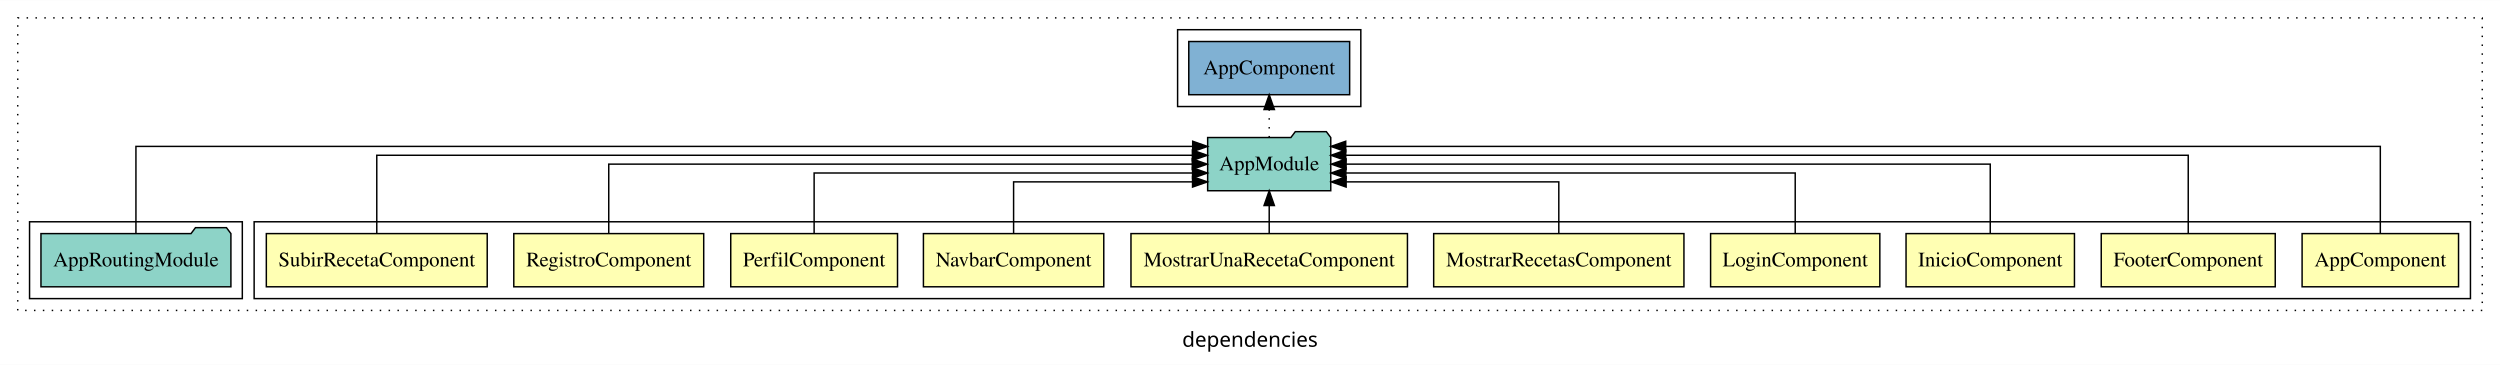
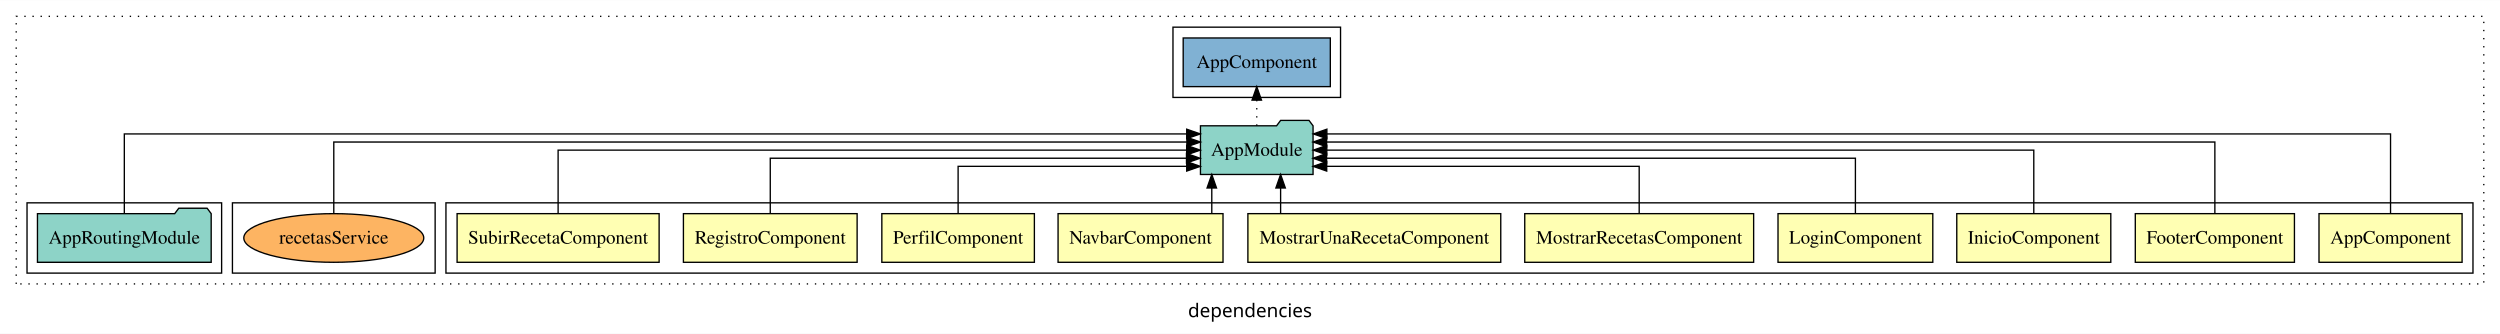
- <svg xmlns="http://www.w3.org/2000/svg" width="1692pt" height="247pt" viewBox="0.00 0.00 1692.00 246.80">
+ <svg xmlns="http://www.w3.org/2000/svg" width="1850pt" height="247pt" viewBox="0.00 0.00 1850.00 246.80">
  <g id="graph0" class="graph" transform="scale(1 1) rotate(0) translate(4 242.8)">
-     <polygon fill="white" stroke="transparent" points="-4,4 -4,-242.8 1688,-242.8 1688,4 -4,4" />
-     <text text-anchor="middle" x="842" y="-8.2" font-family="sans-serif" font-size="14.00">dependencies</text>
+     <polygon fill="white" stroke="transparent" points="-4,4 -4,-242.8 1846,-242.8 1846,4 -4,4" />
+     <text text-anchor="middle" x="921" y="-8.2" font-family="sans-serif" font-size="14.00">dependencies</text>
    <g id="clust1" class="cluster">
-       <polygon fill="none" stroke="black" stroke-dasharray="1,5" points="8,-32.8 8,-230.8 1676,-230.8 1676,-32.8 8,-32.8" />
+       <polygon fill="none" stroke="black" stroke-dasharray="1,5" points="8,-32.8 8,-230.8 1834,-230.8 1834,-32.8 8,-32.8" />
    </g>
    <g id="clust2" class="cluster">
-       <polygon fill="none" stroke="black" points="168,-40.8 168,-92.8 1668,-92.8 1668,-40.8 168,-40.8" />
+       <polygon fill="none" stroke="black" points="326,-40.8 326,-92.8 1826,-92.8 1826,-40.8 326,-40.8" />
    </g>
    <g id="clust15" class="cluster">
-       <polygon fill="none" stroke="black" points="793,-170.8 793,-222.8 917,-222.8 917,-170.8 793,-170.8" />
+       <polygon fill="none" stroke="black" points="864,-170.8 864,-222.8 988,-222.8 988,-170.8 864,-170.8" />
+     </g>
+     <g id="clust16" class="cluster">
+       <polygon fill="none" stroke="black" points="168,-40.8 168,-92.8 318,-92.8 318,-40.8 168,-40.8" />
    </g>
    <g id="clust13" class="cluster">
      <polygon fill="none" stroke="black" points="16,-40.8 16,-92.8 160,-92.8 160,-40.8 16,-40.8" />
    </g>
    <g id="node1" class="node">
-       <polygon fill="#ffffb3" stroke="black" points="1659.94,-84.8 1554.06,-84.8 1554.06,-48.8 1659.94,-48.8 1659.94,-84.8" />
-       <text text-anchor="middle" x="1607" y="-62.6" font-family="Times,serif" font-size="14.00">AppComponent</text>
+       <polygon fill="#ffffb3" stroke="black" points="1817.94,-84.8 1712.06,-84.8 1712.06,-48.8 1817.94,-48.8 1817.94,-84.8" />
+       <text text-anchor="middle" x="1765" y="-62.6" font-family="Times,serif" font-size="14.00">AppComponent</text>
    </g>
    <g id="node11" class="node">
-       <polygon fill="#8dd3c7" stroke="black" points="896.66,-149.8 893.66,-153.8 872.66,-153.8 869.66,-149.8 813.34,-149.8 813.34,-113.8 896.66,-113.8 896.66,-149.8" />
-       <text text-anchor="middle" x="855" y="-127.6" font-family="Times,serif" font-size="14.00">AppModule</text>
+       <polygon fill="#8dd3c7" stroke="black" points="967.66,-149.8 964.66,-153.8 943.66,-153.8 940.66,-149.8 884.34,-149.8 884.34,-113.8 967.66,-113.8 967.66,-149.8" />
+       <text text-anchor="middle" x="926" y="-127.6" font-family="Times,serif" font-size="14.00">AppModule</text>
    </g>
    <g id="edge1" class="edge">
-       <path fill="none" stroke="black" d="M1607,-85.05C1607,-107.82 1607,-143.8 1607,-143.8 1607,-143.8 906.77,-143.8 906.77,-143.8" />
-       <polygon fill="black" stroke="black" points="906.77,-140.3 896.77,-143.8 906.77,-147.3 906.77,-140.3" />
+       <path fill="none" stroke="black" d="M1765,-85.05C1765,-107.82 1765,-143.8 1765,-143.8 1765,-143.8 977.89,-143.8 977.89,-143.8" />
+       <polygon fill="black" stroke="black" points="977.89,-140.3 967.89,-143.8 977.89,-147.3 977.89,-140.3" />
    </g>
    <g id="node2" class="node">
-       <polygon fill="#ffffb3" stroke="black" points="1535.88,-84.8 1418.12,-84.8 1418.12,-48.8 1535.88,-48.8 1535.88,-84.8" />
-       <text text-anchor="middle" x="1477" y="-62.6" font-family="Times,serif" font-size="14.00">FooterComponent</text>
+       <polygon fill="#ffffb3" stroke="black" points="1693.88,-84.8 1576.12,-84.8 1576.12,-48.8 1693.88,-48.8 1693.88,-84.8" />
+       <text text-anchor="middle" x="1635" y="-62.6" font-family="Times,serif" font-size="14.00">FooterComponent</text>
    </g>
    <g id="edge2" class="edge">
-       <path fill="none" stroke="black" d="M1477,-85.08C1477,-106.12 1477,-137.8 1477,-137.8 1477,-137.8 906.78,-137.8 906.78,-137.8" />
-       <polygon fill="black" stroke="black" points="906.78,-134.3 896.78,-137.8 906.78,-141.3 906.78,-134.3" />
+       <path fill="none" stroke="black" d="M1635,-85.08C1635,-106.12 1635,-137.8 1635,-137.8 1635,-137.8 977.7,-137.8 977.7,-137.8" />
+       <polygon fill="black" stroke="black" points="977.7,-134.3 967.7,-137.8 977.7,-141.3 977.7,-134.3" />
    </g>
    <g id="node3" class="node">
-       <polygon fill="#ffffb3" stroke="black" points="1399.99,-84.8 1286.01,-84.8 1286.01,-48.8 1399.99,-48.8 1399.99,-84.8" />
-       <text text-anchor="middle" x="1343" y="-62.6" font-family="Times,serif" font-size="14.00">InicioComponent</text>
+       <polygon fill="#ffffb3" stroke="black" points="1557.99,-84.8 1444.01,-84.8 1444.01,-48.8 1557.99,-48.8 1557.99,-84.8" />
+       <text text-anchor="middle" x="1501" y="-62.6" font-family="Times,serif" font-size="14.00">InicioComponent</text>
    </g>
    <g id="edge3" class="edge">
-       <path fill="none" stroke="black" d="M1343,-84.91C1343,-104.14 1343,-131.8 1343,-131.8 1343,-131.8 907.03,-131.8 907.03,-131.8" />
-       <polygon fill="black" stroke="black" points="907.03,-128.3 897.03,-131.8 907.03,-135.3 907.03,-128.3" />
+       <path fill="none" stroke="black" d="M1501,-84.91C1501,-104.14 1501,-131.8 1501,-131.8 1501,-131.8 977.82,-131.8 977.82,-131.8" />
+       <polygon fill="black" stroke="black" points="977.82,-128.3 967.82,-131.8 977.82,-135.3 977.82,-128.3" />
    </g>
    <g id="node4" class="node">
-       <polygon fill="#ffffb3" stroke="black" points="1268.27,-84.8 1153.73,-84.8 1153.73,-48.8 1268.27,-48.8 1268.27,-84.8" />
-       <text text-anchor="middle" x="1211" y="-62.6" font-family="Times,serif" font-size="14.00">LoginComponent</text>
+       <polygon fill="#ffffb3" stroke="black" points="1426.27,-84.8 1311.73,-84.8 1311.73,-48.8 1426.27,-48.8 1426.27,-84.8" />
+       <text text-anchor="middle" x="1369" y="-62.6" font-family="Times,serif" font-size="14.00">LoginComponent</text>
    </g>
    <g id="edge4" class="edge">
-       <path fill="none" stroke="black" d="M1211,-84.82C1211,-102.17 1211,-125.8 1211,-125.8 1211,-125.8 906.88,-125.8 906.88,-125.8" />
-       <polygon fill="black" stroke="black" points="906.88,-122.3 896.88,-125.8 906.88,-129.3 906.88,-122.3" />
+       <path fill="none" stroke="black" d="M1369,-84.82C1369,-102.17 1369,-125.8 1369,-125.8 1369,-125.8 977.68,-125.8 977.68,-125.8" />
+       <polygon fill="black" stroke="black" points="977.68,-122.3 967.68,-125.8 977.68,-129.3 977.68,-122.3" />
    </g>
    <g id="node5" class="node">
-       <polygon fill="#ffffb3" stroke="black" points="1135.69,-84.8 966.31,-84.8 966.31,-48.8 1135.69,-48.8 1135.69,-84.8" />
-       <text text-anchor="middle" x="1051" y="-62.6" font-family="Times,serif" font-size="14.00">MostrarRecetasComponent</text>
+       <polygon fill="#ffffb3" stroke="black" points="1293.69,-84.8 1124.31,-84.8 1124.31,-48.8 1293.69,-48.8 1293.69,-84.8" />
+       <text text-anchor="middle" x="1209" y="-62.6" font-family="Times,serif" font-size="14.00">MostrarRecetasComponent</text>
    </g>
    <g id="edge5" class="edge">
-       <path fill="none" stroke="black" d="M1051,-85.04C1051,-100.37 1051,-119.8 1051,-119.8 1051,-119.8 907.05,-119.8 907.05,-119.8" />
-       <polygon fill="black" stroke="black" points="907.05,-116.3 897.05,-119.8 907.05,-123.3 907.05,-116.3" />
+       <path fill="none" stroke="black" d="M1209,-85.04C1209,-100.37 1209,-119.8 1209,-119.8 1209,-119.8 977.76,-119.8 977.76,-119.8" />
+       <polygon fill="black" stroke="black" points="977.76,-116.3 967.76,-119.8 977.76,-123.3 977.76,-116.3" />
    </g>
    <g id="node6" class="node">
-       <polygon fill="#ffffb3" stroke="black" points="948.56,-84.8 761.44,-84.8 761.44,-48.8 948.56,-48.8 948.56,-84.8" />
-       <text text-anchor="middle" x="855" y="-62.6" font-family="Times,serif" font-size="14.00">MostrarUnaRecetaComponent</text>
+       <polygon fill="#ffffb3" stroke="black" points="1106.56,-84.8 919.44,-84.8 919.44,-48.8 1106.56,-48.8 1106.56,-84.8" />
+       <text text-anchor="middle" x="1013" y="-62.6" font-family="Times,serif" font-size="14.00">MostrarUnaRecetaComponent</text>
    </g>
    <g id="edge6" class="edge">
-       <path fill="none" stroke="black" d="M855,-84.91C855,-84.91 855,-103.79 855,-103.79" />
-       <polygon fill="black" stroke="black" points="851.5,-103.79 855,-113.79 858.5,-103.79 851.5,-103.79" />
+       <path fill="none" stroke="black" d="M943.65,-84.91C943.65,-84.91 943.65,-103.79 943.65,-103.79" />
+       <polygon fill="black" stroke="black" points="940.15,-103.79 943.65,-113.79 947.15,-103.79 940.15,-103.79" />
    </g>
    <g id="node7" class="node">
-       <polygon fill="#ffffb3" stroke="black" points="743.03,-84.8 620.97,-84.8 620.97,-48.8 743.03,-48.8 743.03,-84.8" />
-       <text text-anchor="middle" x="682" y="-62.6" font-family="Times,serif" font-size="14.00">NavbarComponent</text>
+       <polygon fill="#ffffb3" stroke="black" points="901.03,-84.8 778.97,-84.8 778.97,-48.8 901.03,-48.8 901.03,-84.8" />
+       <text text-anchor="middle" x="840" y="-62.6" font-family="Times,serif" font-size="14.00">NavbarComponent</text>
    </g>
    <g id="edge7" class="edge">
-       <path fill="none" stroke="black" d="M682,-85.04C682,-100.37 682,-119.8 682,-119.8 682,-119.8 803.12,-119.8 803.12,-119.8" />
-       <polygon fill="black" stroke="black" points="803.12,-123.3 813.12,-119.8 803.12,-116.3 803.12,-123.3" />
+       <path fill="none" stroke="black" d="M892.72,-84.91C892.72,-84.91 892.72,-103.79 892.72,-103.79" />
+       <polygon fill="black" stroke="black" points="889.22,-103.79 892.72,-113.79 896.22,-103.79 889.22,-103.79" />
    </g>
    <g id="node8" class="node">
-       <polygon fill="#ffffb3" stroke="black" points="603.44,-84.8 490.56,-84.8 490.56,-48.8 603.44,-48.8 603.44,-84.8" />
-       <text text-anchor="middle" x="547" y="-62.6" font-family="Times,serif" font-size="14.00">PerfilComponent</text>
+       <polygon fill="#ffffb3" stroke="black" points="761.44,-84.8 648.56,-84.8 648.56,-48.8 761.44,-48.8 761.44,-84.8" />
+       <text text-anchor="middle" x="705" y="-62.6" font-family="Times,serif" font-size="14.00">PerfilComponent</text>
    </g>
    <g id="edge8" class="edge">
-       <path fill="none" stroke="black" d="M547,-84.82C547,-102.17 547,-125.8 547,-125.8 547,-125.8 803.14,-125.8 803.14,-125.8" />
-       <polygon fill="black" stroke="black" points="803.14,-129.3 813.14,-125.8 803.14,-122.3 803.14,-129.3" />
+       <path fill="none" stroke="black" d="M705,-85.04C705,-100.37 705,-119.8 705,-119.8 705,-119.8 874.17,-119.8 874.17,-119.8" />
+       <polygon fill="black" stroke="black" points="874.17,-123.3 884.17,-119.8 874.17,-116.3 874.17,-123.3" />
    </g>
    <g id="node9" class="node">
-       <polygon fill="#ffffb3" stroke="black" points="472.27,-84.8 343.73,-84.8 343.73,-48.8 472.27,-48.8 472.27,-84.8" />
-       <text text-anchor="middle" x="408" y="-62.6" font-family="Times,serif" font-size="14.00">RegistroComponent</text>
+       <polygon fill="#ffffb3" stroke="black" points="630.27,-84.8 501.73,-84.8 501.73,-48.8 630.27,-48.8 630.27,-84.8" />
+       <text text-anchor="middle" x="566" y="-62.6" font-family="Times,serif" font-size="14.00">RegistroComponent</text>
    </g>
    <g id="edge9" class="edge">
-       <path fill="none" stroke="black" d="M408,-84.91C408,-104.14 408,-131.8 408,-131.8 408,-131.8 802.95,-131.8 802.95,-131.8" />
-       <polygon fill="black" stroke="black" points="802.95,-135.3 812.95,-131.8 802.95,-128.3 802.95,-135.3" />
+       <path fill="none" stroke="black" d="M566,-84.82C566,-102.17 566,-125.8 566,-125.8 566,-125.8 874,-125.8 874,-125.8" />
+       <polygon fill="black" stroke="black" points="874,-129.3 884,-125.8 874,-122.3 874,-129.3" />
    </g>
    <g id="node10" class="node">
-       <polygon fill="#ffffb3" stroke="black" points="325.75,-84.8 176.25,-84.8 176.25,-48.8 325.75,-48.8 325.75,-84.8" />
-       <text text-anchor="middle" x="251" y="-62.6" font-family="Times,serif" font-size="14.00">SubirRecetaComponent</text>
+       <polygon fill="#ffffb3" stroke="black" points="483.75,-84.8 334.25,-84.8 334.25,-48.8 483.75,-48.8 483.75,-84.8" />
+       <text text-anchor="middle" x="409" y="-62.6" font-family="Times,serif" font-size="14.00">SubirRecetaComponent</text>
    </g>
    <g id="edge10" class="edge">
-       <path fill="none" stroke="black" d="M251,-85.08C251,-106.12 251,-137.8 251,-137.8 251,-137.8 803.01,-137.8 803.01,-137.8" />
-       <polygon fill="black" stroke="black" points="803.01,-141.3 813.01,-137.8 803.01,-134.3 803.01,-141.3" />
+       <path fill="none" stroke="black" d="M409,-84.91C409,-104.14 409,-131.8 409,-131.8 409,-131.8 874.13,-131.8 874.13,-131.8" />
+       <polygon fill="black" stroke="black" points="874.13,-135.3 884.13,-131.8 874.13,-128.3 874.13,-135.3" />
    </g>
    <g id="node13" class="node">
-       <polygon fill="#80b1d3" stroke="black" points="909.44,-214.8 800.56,-214.8 800.56,-178.8 909.44,-178.8 909.44,-214.8" />
-       <text text-anchor="middle" x="855" y="-192.6" font-family="Times,serif" font-size="14.00">AppComponent </text>
+       <polygon fill="#80b1d3" stroke="black" points="980.44,-214.8 871.56,-214.8 871.56,-178.8 980.44,-178.8 980.44,-214.8" />
+       <text text-anchor="middle" x="926" y="-192.6" font-family="Times,serif" font-size="14.00">AppComponent </text>
    </g>
    <g id="edge12" class="edge">
-       <path fill="none" stroke="black" stroke-dasharray="1,5" d="M855,-149.91C855,-149.91 855,-168.79 855,-168.79" />
-       <polygon fill="black" stroke="black" points="851.5,-168.79 855,-178.79 858.5,-168.79 851.5,-168.79" />
+       <path fill="none" stroke="black" stroke-dasharray="1,5" d="M926,-149.91C926,-149.91 926,-168.79 926,-168.79" />
+       <polygon fill="black" stroke="black" points="922.5,-168.79 926,-178.79 929.5,-168.79 922.5,-168.79" />
    </g>
    <g id="node12" class="node">
      <polygon fill="#8dd3c7" stroke="black" points="152.28,-84.8 149.28,-88.8 128.28,-88.8 125.28,-84.8 23.72,-84.8 23.72,-48.8 152.28,-48.8 152.28,-84.8" />
      <text text-anchor="middle" x="88" y="-62.6" font-family="Times,serif" font-size="14.00">AppRoutingModule</text>
    </g>
    <g id="edge11" class="edge">
-       <path fill="none" stroke="black" d="M88,-85.05C88,-107.82 88,-143.8 88,-143.8 88,-143.8 803.22,-143.8 803.22,-143.8" />
-       <polygon fill="black" stroke="black" points="803.22,-147.3 813.22,-143.8 803.22,-140.3 803.22,-147.3" />
+       <path fill="none" stroke="black" d="M88,-85.05C88,-107.82 88,-143.8 88,-143.8 88,-143.8 874.16,-143.8 874.16,-143.8" />
+       <polygon fill="black" stroke="black" points="874.16,-147.3 884.16,-143.8 874.16,-140.3 874.16,-147.3" />
+     </g>
+     <g id="node14" class="node">
+       <ellipse fill="#fdb462" stroke="black" cx="243" cy="-66.8" rx="66.59" ry="18" />
+       <text text-anchor="middle" x="243" y="-62.6" font-family="Times,serif" font-size="14.00">recetasService</text>
+     </g>
+     <g id="edge13" class="edge">
+       <path fill="none" stroke="black" d="M243,-85.08C243,-106.12 243,-137.8 243,-137.8 243,-137.8 874.3,-137.8 874.3,-137.8" />
+       <polygon fill="black" stroke="black" points="874.3,-141.3 884.3,-137.8 874.3,-134.3 874.3,-141.3" />
    </g>
  </g>
</svg>
